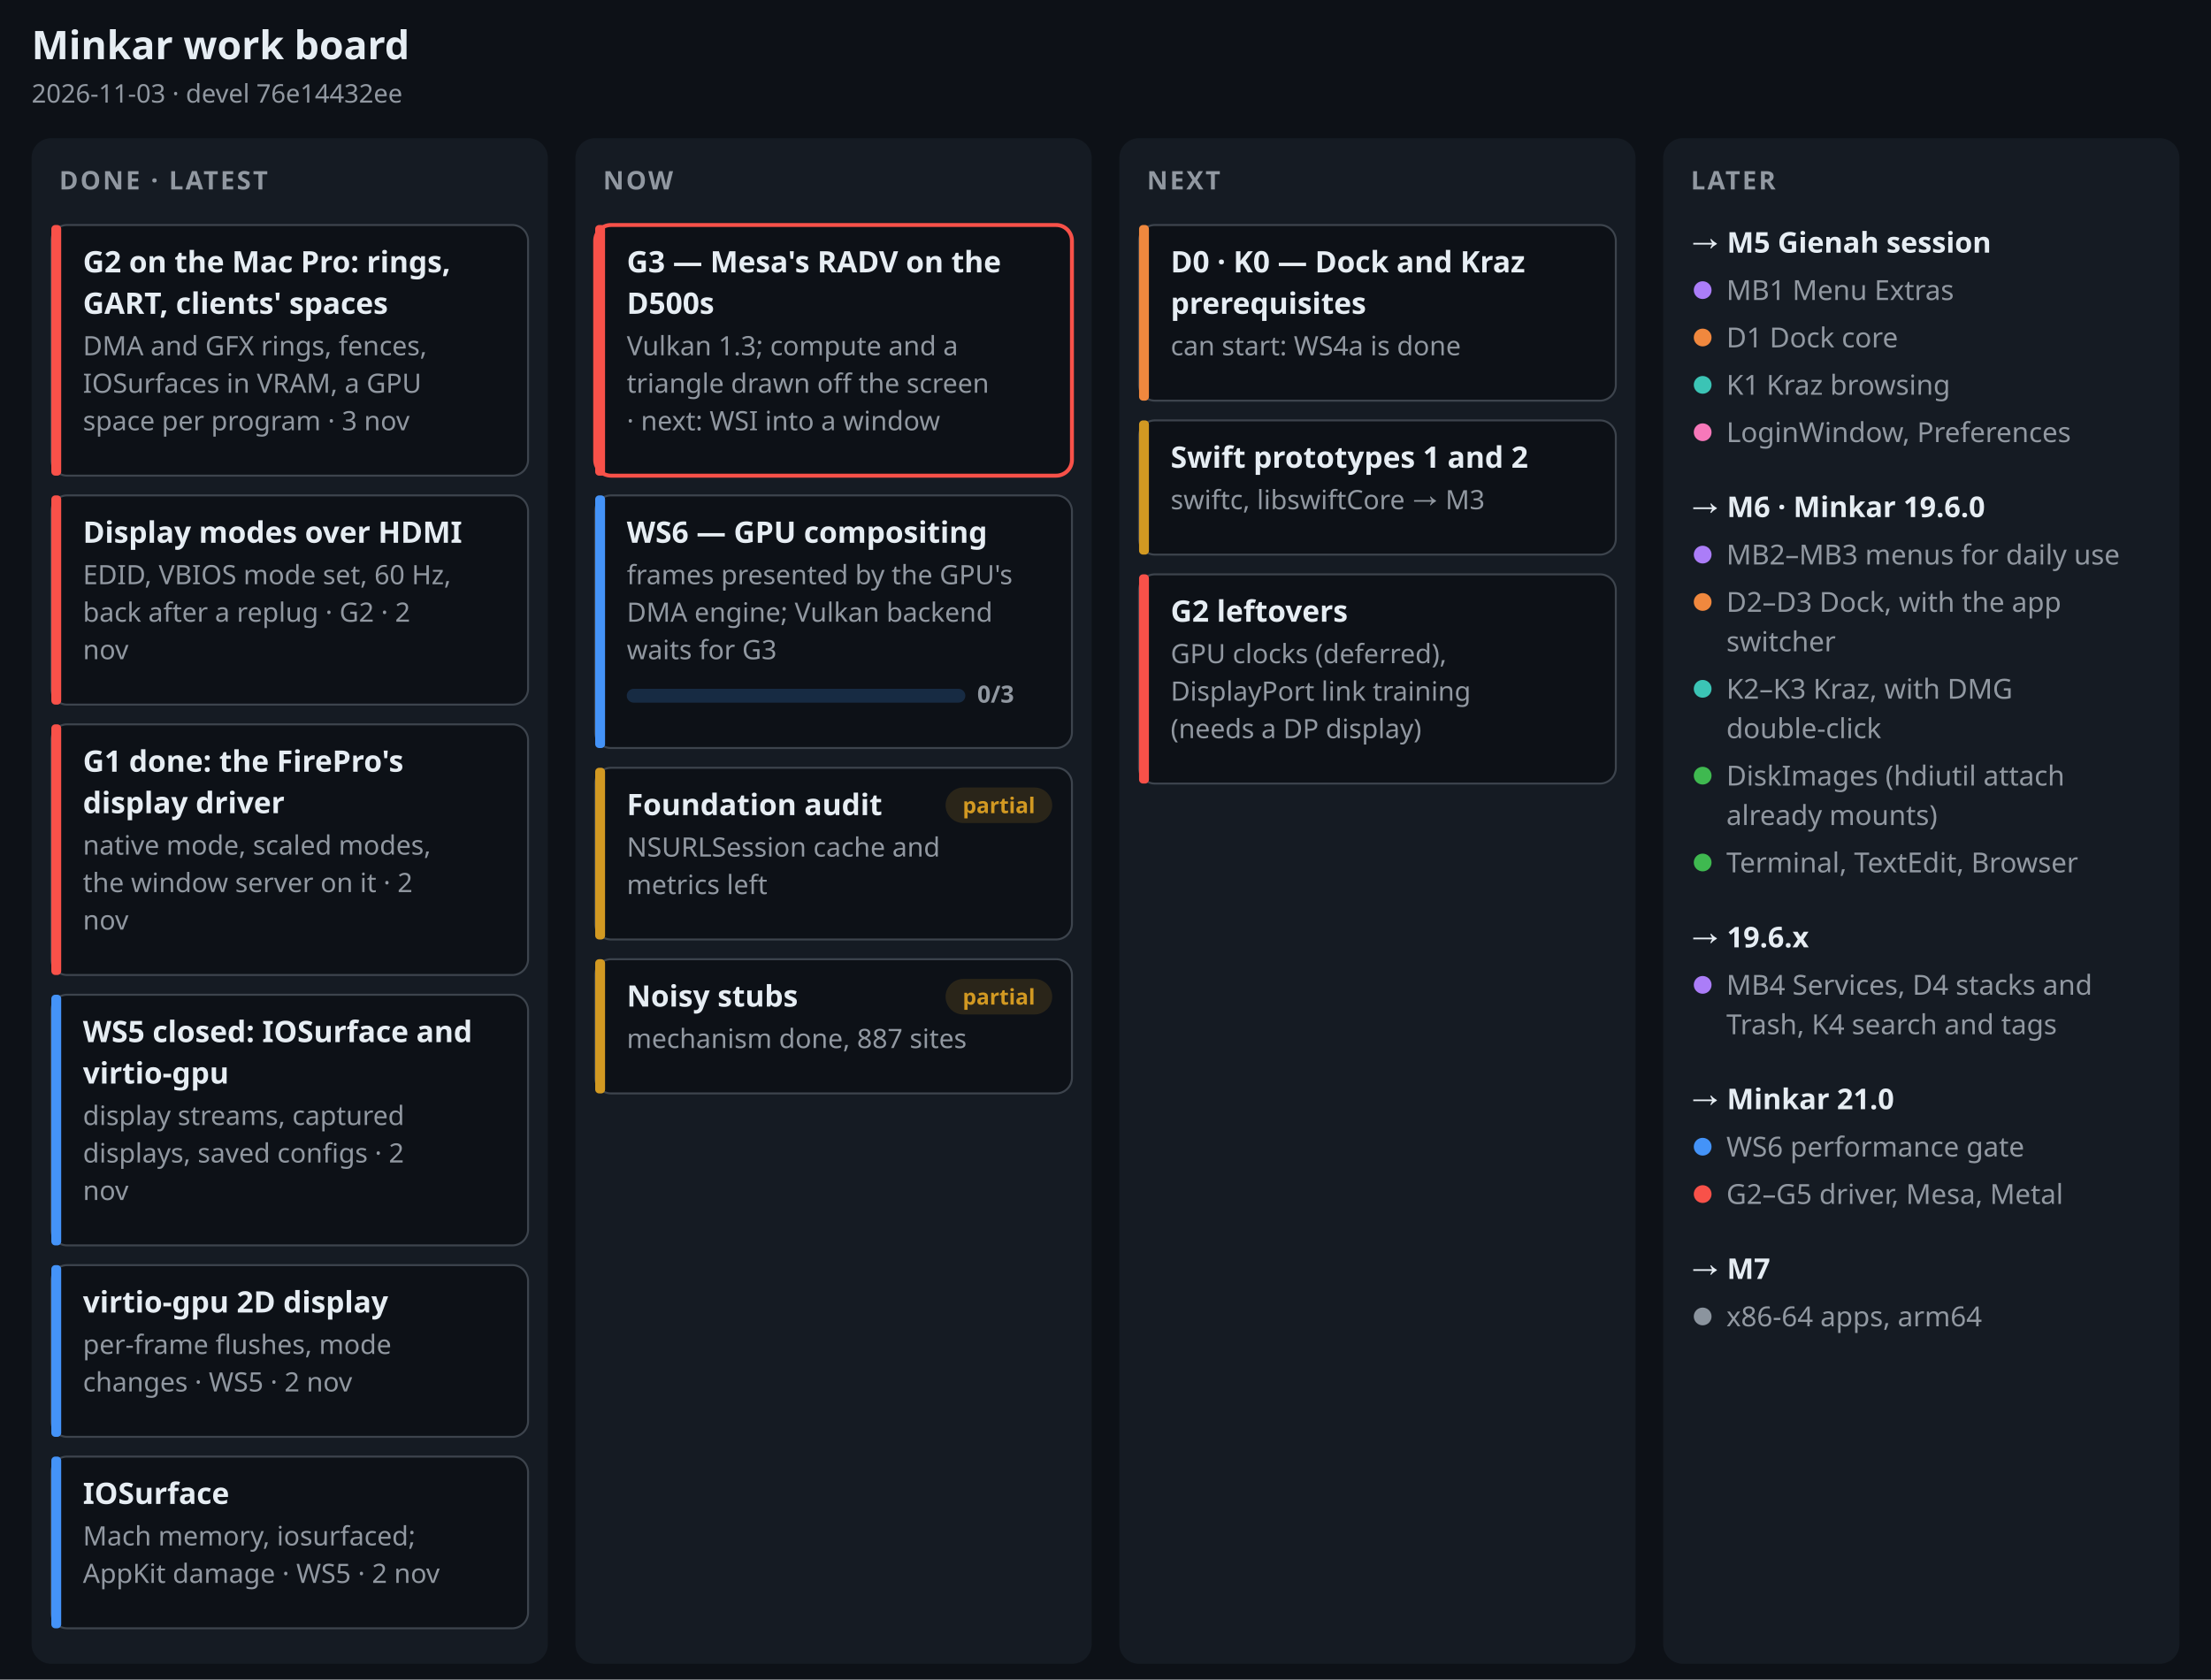
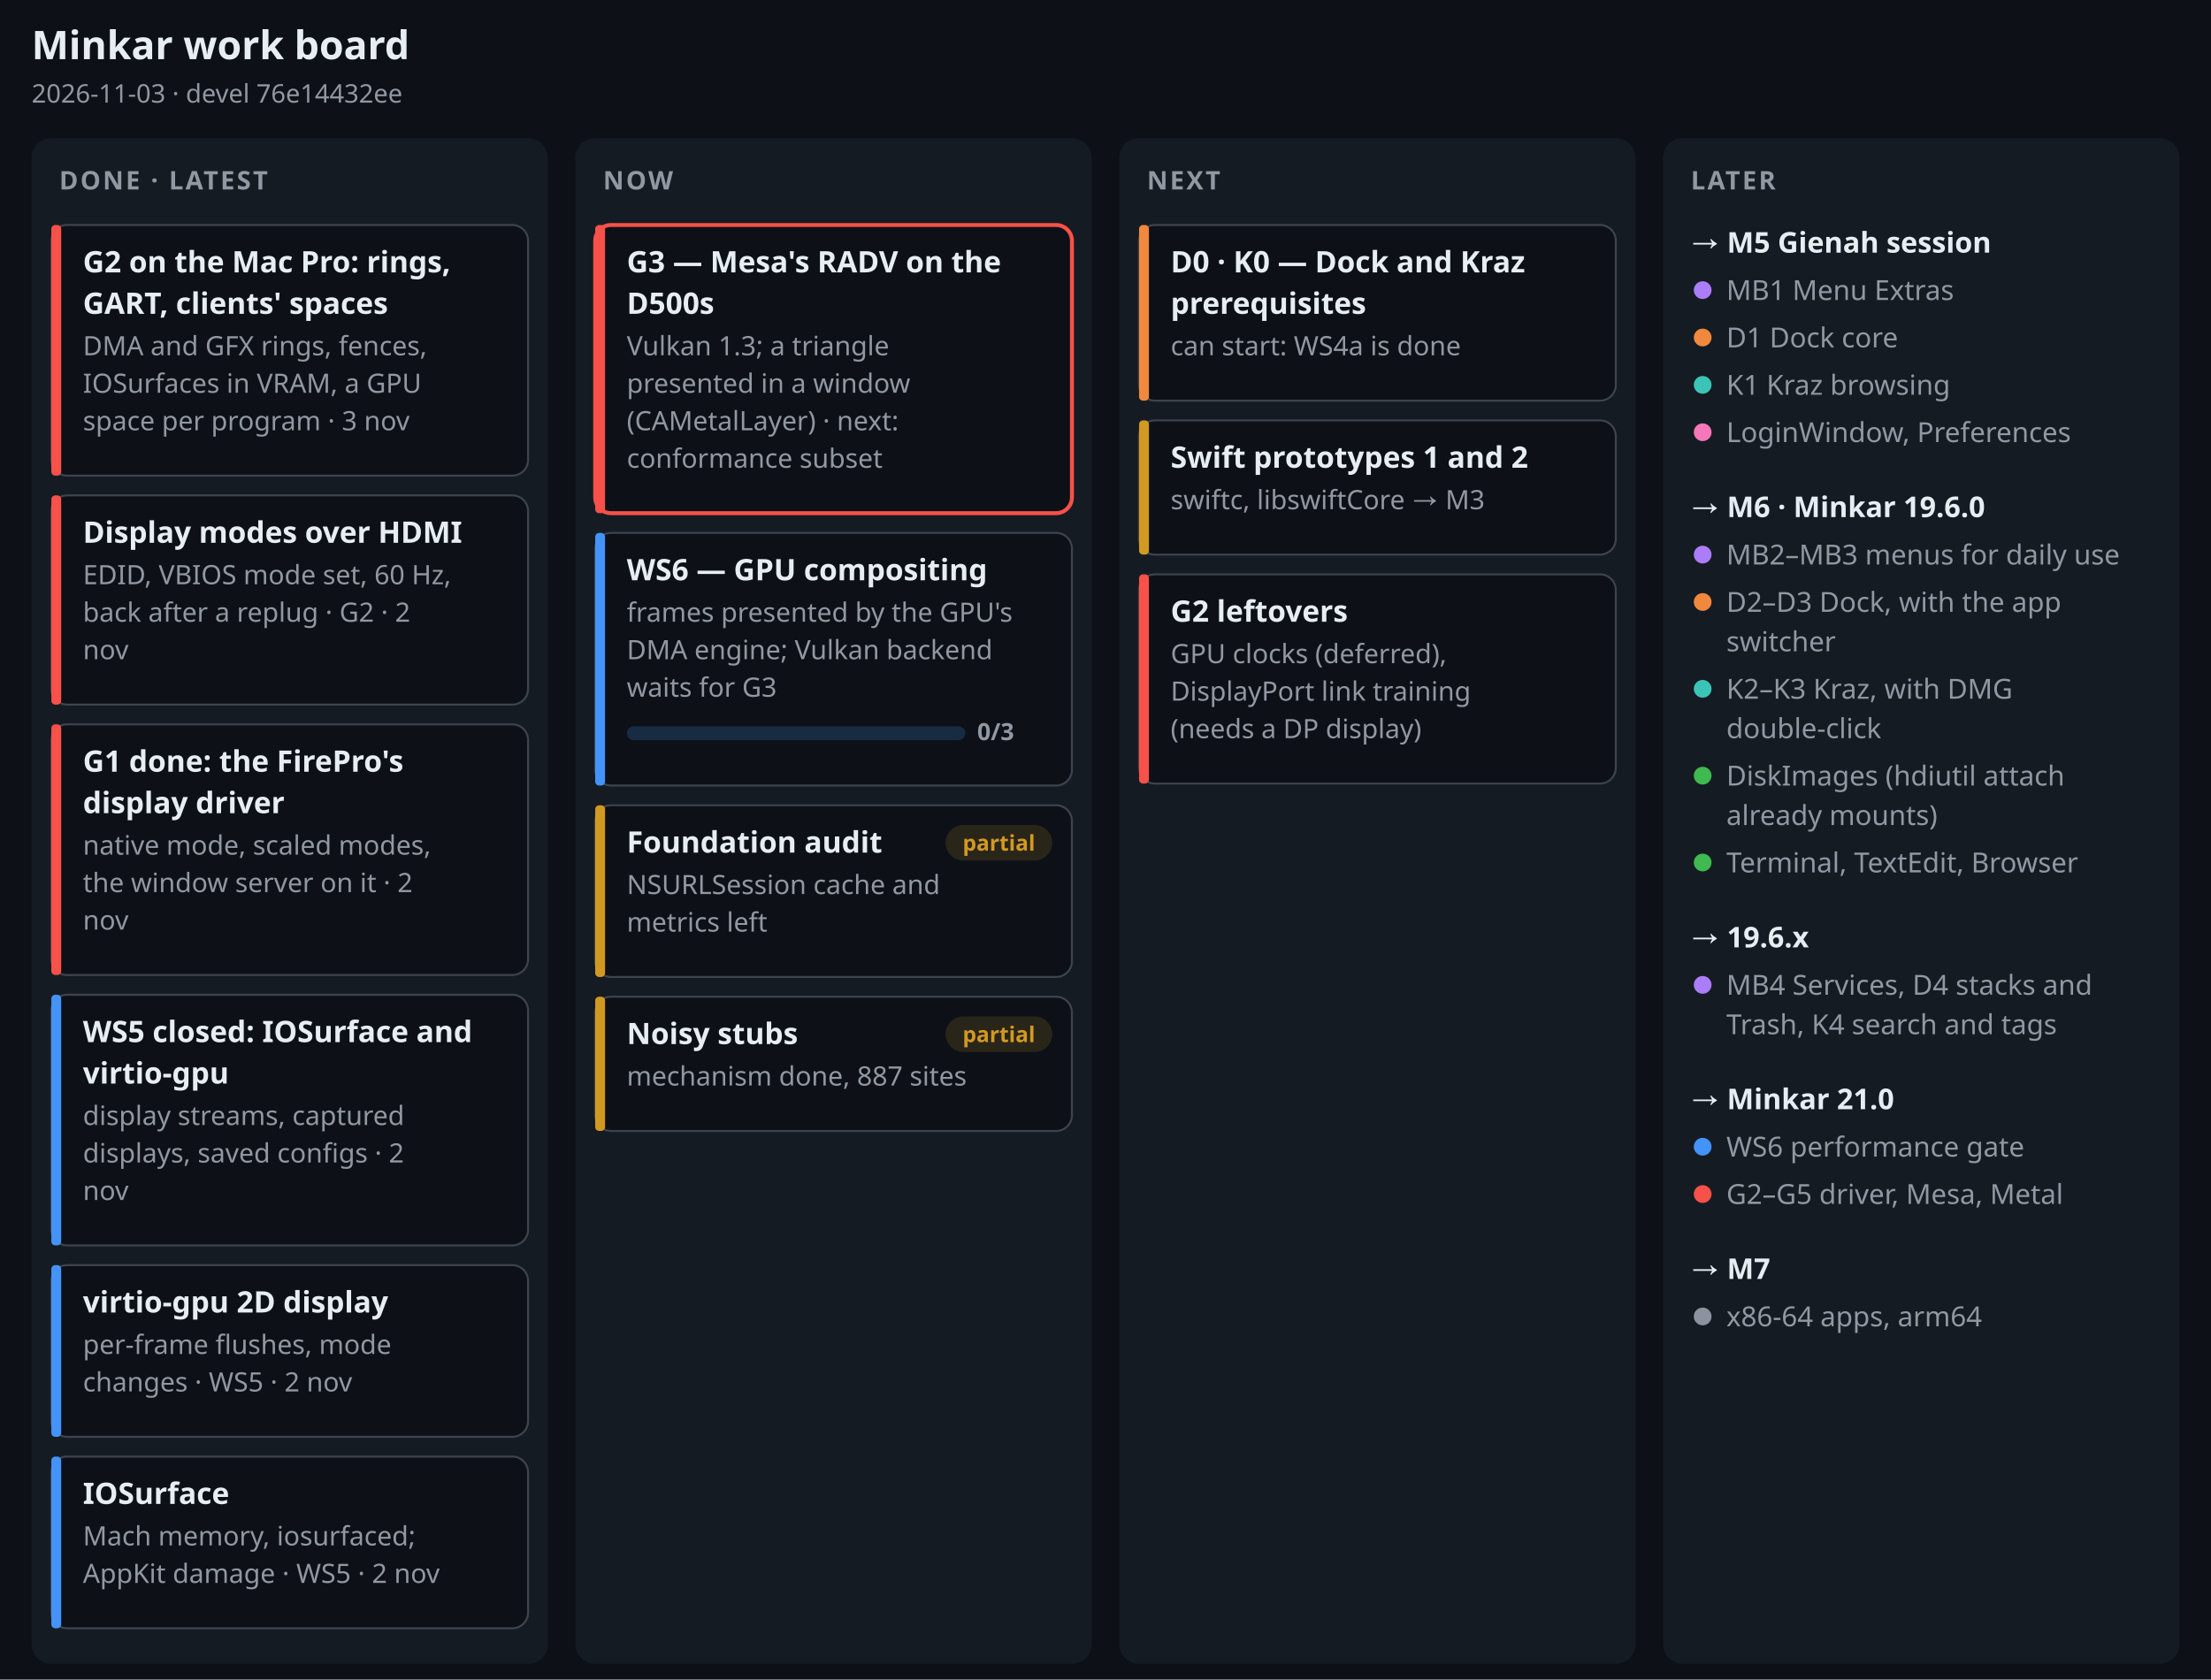
<svg xmlns="http://www.w3.org/2000/svg" width="1120" height="851" viewBox="0 0 1120 851" font-family="-apple-system, BlinkMacSystemFont, 'Segoe UI', 'Noto Sans', Helvetica, Arial, sans-serif" role="img" aria-label="Minkar work board, 2026-11-03">
  <rect width="1120" height="851" fill="#0d1117" />
  <text x="16" y="30" font-size="20" font-weight="700" fill="#e6edf3" text-anchor="start">Minkar work board</text>
  <text x="16" y="52" font-size="13" font-weight="400" fill="#9198a1" text-anchor="start">2026-11-03 · devel 76e14432ee</text>
  <rect x="16" y="70" width="261.5" height="773" rx="10" fill="#151b23" />
  <text x="30" y="96" font-size="13" font-weight="700" fill="#9198a1" text-anchor="start" letter-spacing=".08em">DONE · LATEST</text>
  <rect x="26" y="114" width="241.5" height="127" rx="8" fill="#0d1117" stroke="#3d444d" stroke-width="1" />
  <rect x="26" y="114" width="5" height="127" rx="2" fill="#f85149" />
  <text x="42" y="138" font-size="15" font-weight="650" fill="#e6edf3" text-anchor="start">G2 on the Mac Pro: rings,</text>
  <text x="42" y="159" font-size="15" font-weight="650" fill="#e6edf3" text-anchor="start">GART, clients' spaces</text>
  <text x="42" y="180" font-size="13.5" font-weight="400" fill="#9198a1" text-anchor="start">DMA and GFX rings, fences,</text>
  <text x="42" y="199" font-size="13.5" font-weight="400" fill="#9198a1" text-anchor="start">IOSurfaces in VRAM, a GPU</text>
  <text x="42" y="218" font-size="13.5" font-weight="400" fill="#9198a1" text-anchor="start">space per program · 3 nov</text>
  <rect x="26" y="251" width="241.5" height="106" rx="8" fill="#0d1117" stroke="#3d444d" stroke-width="1" />
  <rect x="26" y="251" width="5" height="106" rx="2" fill="#f85149" />
  <text x="42" y="275" font-size="15" font-weight="650" fill="#e6edf3" text-anchor="start">Display modes over HDMI</text>
  <text x="42" y="296" font-size="13.5" font-weight="400" fill="#9198a1" text-anchor="start">EDID, VBIOS mode set, 60 Hz,</text>
  <text x="42" y="315" font-size="13.5" font-weight="400" fill="#9198a1" text-anchor="start">back after a replug · G2 · 2</text>
  <text x="42" y="334" font-size="13.5" font-weight="400" fill="#9198a1" text-anchor="start">nov</text>
  <rect x="26" y="367" width="241.5" height="127" rx="8" fill="#0d1117" stroke="#3d444d" stroke-width="1" />
  <rect x="26" y="367" width="5" height="127" rx="2" fill="#f85149" />
  <text x="42" y="391" font-size="15" font-weight="650" fill="#e6edf3" text-anchor="start">G1 done: the FirePro's</text>
  <text x="42" y="412" font-size="15" font-weight="650" fill="#e6edf3" text-anchor="start">display driver</text>
  <text x="42" y="433" font-size="13.5" font-weight="400" fill="#9198a1" text-anchor="start">native mode, scaled modes,</text>
  <text x="42" y="452" font-size="13.5" font-weight="400" fill="#9198a1" text-anchor="start">the window server on it · 2</text>
  <text x="42" y="471" font-size="13.5" font-weight="400" fill="#9198a1" text-anchor="start">nov</text>
  <rect x="26" y="504" width="241.5" height="127" rx="8" fill="#0d1117" stroke="#3d444d" stroke-width="1" />
  <rect x="26" y="504" width="5" height="127" rx="2" fill="#4493f8" />
  <text x="42" y="528" font-size="15" font-weight="650" fill="#e6edf3" text-anchor="start">WS5 closed: IOSurface and</text>
  <text x="42" y="549" font-size="15" font-weight="650" fill="#e6edf3" text-anchor="start">virtio-gpu</text>
  <text x="42" y="570" font-size="13.5" font-weight="400" fill="#9198a1" text-anchor="start">display streams, captured</text>
  <text x="42" y="589" font-size="13.5" font-weight="400" fill="#9198a1" text-anchor="start">displays, saved configs · 2</text>
  <text x="42" y="608" font-size="13.5" font-weight="400" fill="#9198a1" text-anchor="start">nov</text>
  <rect x="26" y="641" width="241.5" height="87" rx="8" fill="#0d1117" stroke="#3d444d" stroke-width="1" />
  <rect x="26" y="641" width="5" height="87" rx="2" fill="#4493f8" />
  <text x="42" y="665" font-size="15" font-weight="650" fill="#e6edf3" text-anchor="start">virtio-gpu 2D display</text>
  <text x="42" y="686" font-size="13.5" font-weight="400" fill="#9198a1" text-anchor="start">per-frame flushes, mode</text>
  <text x="42" y="705" font-size="13.5" font-weight="400" fill="#9198a1" text-anchor="start">changes · WS5 · 2 nov</text>
  <rect x="26" y="738" width="241.5" height="87" rx="8" fill="#0d1117" stroke="#3d444d" stroke-width="1" />
  <rect x="26" y="738" width="5" height="87" rx="2" fill="#4493f8" />
  <text x="42" y="762" font-size="15" font-weight="650" fill="#e6edf3" text-anchor="start">IOSurface</text>
  <text x="42" y="783" font-size="13.5" font-weight="400" fill="#9198a1" text-anchor="start">Mach memory, iosurfaced;</text>
  <text x="42" y="802" font-size="13.5" font-weight="400" fill="#9198a1" text-anchor="start">AppKit damage · WS5 · 2 nov</text>
  <rect x="291.5" y="70" width="261.5" height="773" rx="10" fill="#151b23" />
  <text x="305.5" y="96" font-size="13" font-weight="700" fill="#9198a1" text-anchor="start" letter-spacing=".08em">NOW</text>
-   <rect x="301.5" y="114" width="241.5" height="127" rx="8" fill="#0d1117" stroke="#f85149" stroke-width="2" />
-   <rect x="301.5" y="114" width="5" height="127" rx="2" fill="#f85149" />
+   <rect x="301.5" y="114" width="241.5" height="146" rx="8" fill="#0d1117" stroke="#f85149" stroke-width="2" />
+   <rect x="301.5" y="114" width="5" height="146" rx="2" fill="#f85149" />
  <text x="317.5" y="138" font-size="15" font-weight="650" fill="#e6edf3" text-anchor="start">G3 — Mesa's RADV on the</text>
  <text x="317.5" y="159" font-size="15" font-weight="650" fill="#e6edf3" text-anchor="start">D500s</text>
-   <text x="317.5" y="180" font-size="13.5" font-weight="400" fill="#9198a1" text-anchor="start">Vulkan 1.3; compute and a</text>
-   <text x="317.5" y="199" font-size="13.5" font-weight="400" fill="#9198a1" text-anchor="start">triangle drawn off the screen</text>
-   <text x="317.5" y="218" font-size="13.5" font-weight="400" fill="#9198a1" text-anchor="start">· next: WSI into a window</text>
-   <rect x="301.5" y="251" width="241.5" height="128" rx="8" fill="#0d1117" stroke="#3d444d" stroke-width="1" />
-   <rect x="301.5" y="251" width="5" height="128" rx="2" fill="#4493f8" />
-   <text x="317.5" y="275" font-size="15" font-weight="650" fill="#e6edf3" text-anchor="start">WS6 — GPU compositing</text>
-   <text x="317.5" y="296" font-size="13.5" font-weight="400" fill="#9198a1" text-anchor="start">frames presented by the GPU's</text>
-   <text x="317.5" y="315" font-size="13.5" font-weight="400" fill="#9198a1" text-anchor="start">DMA engine; Vulkan backend</text>
-   <text x="317.5" y="334" font-size="13.5" font-weight="400" fill="#9198a1" text-anchor="start">waits for G3</text>
-   <rect x="317.5" y="349" width="171.5" height="7" rx="3.5" fill="#4493f8" fill-opacity=".2" />
-   <rect x="317.5" y="349" width="0" height="7" rx="3.5" fill="#4493f8" />
-   <text x="495" y="356" font-size="12" font-weight="600" fill="#9198a1" text-anchor="start">0/3</text>
-   <rect x="301.5" y="389" width="241.5" height="87" rx="8" fill="#0d1117" stroke="#3d444d" stroke-width="1" />
-   <rect x="301.5" y="389" width="5" height="87" rx="2" fill="#d29922" />
-   <text x="317.5" y="413" font-size="15" font-weight="650" fill="#e6edf3" text-anchor="start">Foundation audit</text>
-   <text x="317.5" y="434" font-size="13.5" font-weight="400" fill="#9198a1" text-anchor="start">NSURLSession cache and</text>
-   <text x="317.5" y="453" font-size="13.5" font-weight="400" fill="#9198a1" text-anchor="start">metrics left</text>
-   <rect x="479" y="399" width="54" height="18" rx="9" fill="#d29922" fill-opacity=".15" />
-   <text x="506" y="412" font-size="11" font-weight="600" fill="#d29922" text-anchor="middle">partial</text>
-   <rect x="301.5" y="486" width="241.5" height="68" rx="8" fill="#0d1117" stroke="#3d444d" stroke-width="1" />
-   <rect x="301.5" y="486" width="5" height="68" rx="2" fill="#d29922" />
-   <text x="317.5" y="510" font-size="15" font-weight="650" fill="#e6edf3" text-anchor="start">Noisy stubs</text>
-   <text x="317.5" y="531" font-size="13.5" font-weight="400" fill="#9198a1" text-anchor="start">mechanism done, 887 sites</text>
-   <rect x="479" y="496" width="54" height="18" rx="9" fill="#d29922" fill-opacity=".15" />
-   <text x="506" y="509" font-size="11" font-weight="600" fill="#d29922" text-anchor="middle">partial</text>
+   <text x="317.5" y="180" font-size="13.5" font-weight="400" fill="#9198a1" text-anchor="start">Vulkan 1.3; a triangle</text>
+   <text x="317.5" y="199" font-size="13.5" font-weight="400" fill="#9198a1" text-anchor="start">presented in a window</text>
+   <text x="317.5" y="218" font-size="13.5" font-weight="400" fill="#9198a1" text-anchor="start">(CAMetalLayer) · next:</text>
+   <text x="317.5" y="237" font-size="13.5" font-weight="400" fill="#9198a1" text-anchor="start">conformance subset</text>
+   <rect x="301.5" y="270" width="241.5" height="128" rx="8" fill="#0d1117" stroke="#3d444d" stroke-width="1" />
+   <rect x="301.5" y="270" width="5" height="128" rx="2" fill="#4493f8" />
+   <text x="317.5" y="294" font-size="15" font-weight="650" fill="#e6edf3" text-anchor="start">WS6 — GPU compositing</text>
+   <text x="317.5" y="315" font-size="13.5" font-weight="400" fill="#9198a1" text-anchor="start">frames presented by the GPU's</text>
+   <text x="317.5" y="334" font-size="13.5" font-weight="400" fill="#9198a1" text-anchor="start">DMA engine; Vulkan backend</text>
+   <text x="317.5" y="353" font-size="13.5" font-weight="400" fill="#9198a1" text-anchor="start">waits for G3</text>
+   <rect x="317.5" y="368" width="171.5" height="7" rx="3.5" fill="#4493f8" fill-opacity=".2" />
+   <rect x="317.5" y="368" width="0" height="7" rx="3.5" fill="#4493f8" />
+   <text x="495" y="375" font-size="12" font-weight="600" fill="#9198a1" text-anchor="start">0/3</text>
+   <rect x="301.5" y="408" width="241.5" height="87" rx="8" fill="#0d1117" stroke="#3d444d" stroke-width="1" />
+   <rect x="301.5" y="408" width="5" height="87" rx="2" fill="#d29922" />
+   <text x="317.5" y="432" font-size="15" font-weight="650" fill="#e6edf3" text-anchor="start">Foundation audit</text>
+   <text x="317.5" y="453" font-size="13.5" font-weight="400" fill="#9198a1" text-anchor="start">NSURLSession cache and</text>
+   <text x="317.5" y="472" font-size="13.5" font-weight="400" fill="#9198a1" text-anchor="start">metrics left</text>
+   <rect x="479" y="418" width="54" height="18" rx="9" fill="#d29922" fill-opacity=".15" />
+   <text x="506" y="431" font-size="11" font-weight="600" fill="#d29922" text-anchor="middle">partial</text>
+   <rect x="301.5" y="505" width="241.5" height="68" rx="8" fill="#0d1117" stroke="#3d444d" stroke-width="1" />
+   <rect x="301.5" y="505" width="5" height="68" rx="2" fill="#d29922" />
+   <text x="317.5" y="529" font-size="15" font-weight="650" fill="#e6edf3" text-anchor="start">Noisy stubs</text>
+   <text x="317.5" y="550" font-size="13.5" font-weight="400" fill="#9198a1" text-anchor="start">mechanism done, 887 sites</text>
+   <rect x="479" y="515" width="54" height="18" rx="9" fill="#d29922" fill-opacity=".15" />
+   <text x="506" y="528" font-size="11" font-weight="600" fill="#d29922" text-anchor="middle">partial</text>
  <rect x="567" y="70" width="261.5" height="773" rx="10" fill="#151b23" />
  <text x="581" y="96" font-size="13" font-weight="700" fill="#9198a1" text-anchor="start" letter-spacing=".08em">NEXT</text>
  <rect x="577" y="114" width="241.5" height="89" rx="8" fill="#0d1117" stroke="#3d444d" stroke-width="1" />
  <rect x="577" y="114" width="5" height="89" rx="2" fill="#f0883e" />
  <text x="593" y="138" font-size="15" font-weight="650" fill="#e6edf3" text-anchor="start">D0 · K0 — Dock and Kraz</text>
  <text x="593" y="159" font-size="15" font-weight="650" fill="#e6edf3" text-anchor="start">prerequisites</text>
  <text x="593" y="180" font-size="13.5" font-weight="400" fill="#9198a1" text-anchor="start">can start: WS4a is done</text>
  <rect x="577" y="213" width="241.5" height="68" rx="8" fill="#0d1117" stroke="#3d444d" stroke-width="1" />
  <rect x="577" y="213" width="5" height="68" rx="2" fill="#d29922" />
  <text x="593" y="237" font-size="15" font-weight="650" fill="#e6edf3" text-anchor="start">Swift prototypes 1 and 2</text>
  <text x="593" y="258" font-size="13.5" font-weight="400" fill="#9198a1" text-anchor="start">swiftc, libswiftCore → M3</text>
  <rect x="577" y="291" width="241.5" height="106" rx="8" fill="#0d1117" stroke="#3d444d" stroke-width="1" />
  <rect x="577" y="291" width="5" height="106" rx="2" fill="#f85149" />
  <text x="593" y="315" font-size="15" font-weight="650" fill="#e6edf3" text-anchor="start">G2 leftovers</text>
  <text x="593" y="336" font-size="13.5" font-weight="400" fill="#9198a1" text-anchor="start">GPU clocks (deferred),</text>
  <text x="593" y="355" font-size="13.5" font-weight="400" fill="#9198a1" text-anchor="start">DisplayPort link training</text>
  <text x="593" y="374" font-size="13.5" font-weight="400" fill="#9198a1" text-anchor="start">(needs a DP display)</text>
  <rect x="842.5" y="70" width="261.5" height="773" rx="10" fill="#151b23" />
  <text x="856.5" y="96" font-size="13" font-weight="700" fill="#9198a1" text-anchor="start" letter-spacing=".08em">LATER</text>
  <text x="856.5" y="128" font-size="14.5" font-weight="700" fill="#e6edf3" text-anchor="start">→ M5 Gienah session</text>
  <circle cx="862.5" cy="147" r="4.5" fill="#ab7df8" />
  <text x="874.5" y="152" font-size="14" font-weight="400" fill="#9198a1" text-anchor="start">MB1 Menu Extras</text>
  <circle cx="862.5" cy="171" r="4.5" fill="#f0883e" />
  <text x="874.5" y="176" font-size="14" font-weight="400" fill="#9198a1" text-anchor="start">D1 Dock core</text>
  <circle cx="862.5" cy="195" r="4.5" fill="#3bc4b5" />
  <text x="874.5" y="200" font-size="14" font-weight="400" fill="#9198a1" text-anchor="start">K1 Kraz browsing</text>
  <circle cx="862.5" cy="219" r="4.5" fill="#f778ba" />
  <text x="874.5" y="224" font-size="14" font-weight="400" fill="#9198a1" text-anchor="start">LoginWindow, Preferences</text>
  <text x="856.5" y="262" font-size="14.5" font-weight="700" fill="#e6edf3" text-anchor="start">→ M6 · Minkar 19.6.0</text>
  <circle cx="862.5" cy="281" r="4.5" fill="#ab7df8" />
  <text x="874.5" y="286" font-size="14" font-weight="400" fill="#9198a1" text-anchor="start">MB2–MB3 menus for daily use</text>
  <circle cx="862.5" cy="305" r="4.5" fill="#f0883e" />
  <text x="874.5" y="310" font-size="14" font-weight="400" fill="#9198a1" text-anchor="start">D2–D3 Dock, with the app</text>
  <text x="874.5" y="330" font-size="14" font-weight="400" fill="#9198a1" text-anchor="start">switcher</text>
  <circle cx="862.5" cy="349" r="4.5" fill="#3bc4b5" />
  <text x="874.5" y="354" font-size="14" font-weight="400" fill="#9198a1" text-anchor="start">K2–K3 Kraz, with DMG</text>
  <text x="874.5" y="374" font-size="14" font-weight="400" fill="#9198a1" text-anchor="start">double-click</text>
  <circle cx="862.5" cy="393" r="4.5" fill="#3fb950" />
  <text x="874.5" y="398" font-size="14" font-weight="400" fill="#9198a1" text-anchor="start">DiskImages (hdiutil attach</text>
  <text x="874.5" y="418" font-size="14" font-weight="400" fill="#9198a1" text-anchor="start">already mounts)</text>
  <circle cx="862.5" cy="437" r="4.5" fill="#3fb950" />
  <text x="874.5" y="442" font-size="14" font-weight="400" fill="#9198a1" text-anchor="start">Terminal, TextEdit, Browser</text>
  <text x="856.5" y="480" font-size="14.5" font-weight="700" fill="#e6edf3" text-anchor="start">→ 19.6.x</text>
  <circle cx="862.5" cy="499" r="4.5" fill="#ab7df8" />
  <text x="874.5" y="504" font-size="14" font-weight="400" fill="#9198a1" text-anchor="start">MB4 Services, D4 stacks and</text>
  <text x="874.5" y="524" font-size="14" font-weight="400" fill="#9198a1" text-anchor="start">Trash, K4 search and tags</text>
  <text x="856.5" y="562" font-size="14.5" font-weight="700" fill="#e6edf3" text-anchor="start">→ Minkar 21.0</text>
  <circle cx="862.5" cy="581" r="4.5" fill="#4493f8" />
  <text x="874.5" y="586" font-size="14" font-weight="400" fill="#9198a1" text-anchor="start">WS6 performance gate</text>
  <circle cx="862.5" cy="605" r="4.5" fill="#f85149" />
  <text x="874.5" y="610" font-size="14" font-weight="400" fill="#9198a1" text-anchor="start">G2–G5 driver, Mesa, Metal</text>
  <text x="856.5" y="648" font-size="14.5" font-weight="700" fill="#e6edf3" text-anchor="start">→ M7</text>
  <circle cx="862.5" cy="667" r="4.5" fill="#8b949e" />
  <text x="874.5" y="672" font-size="14" font-weight="400" fill="#9198a1" text-anchor="start">x86-64 apps, arm64</text>
</svg>
